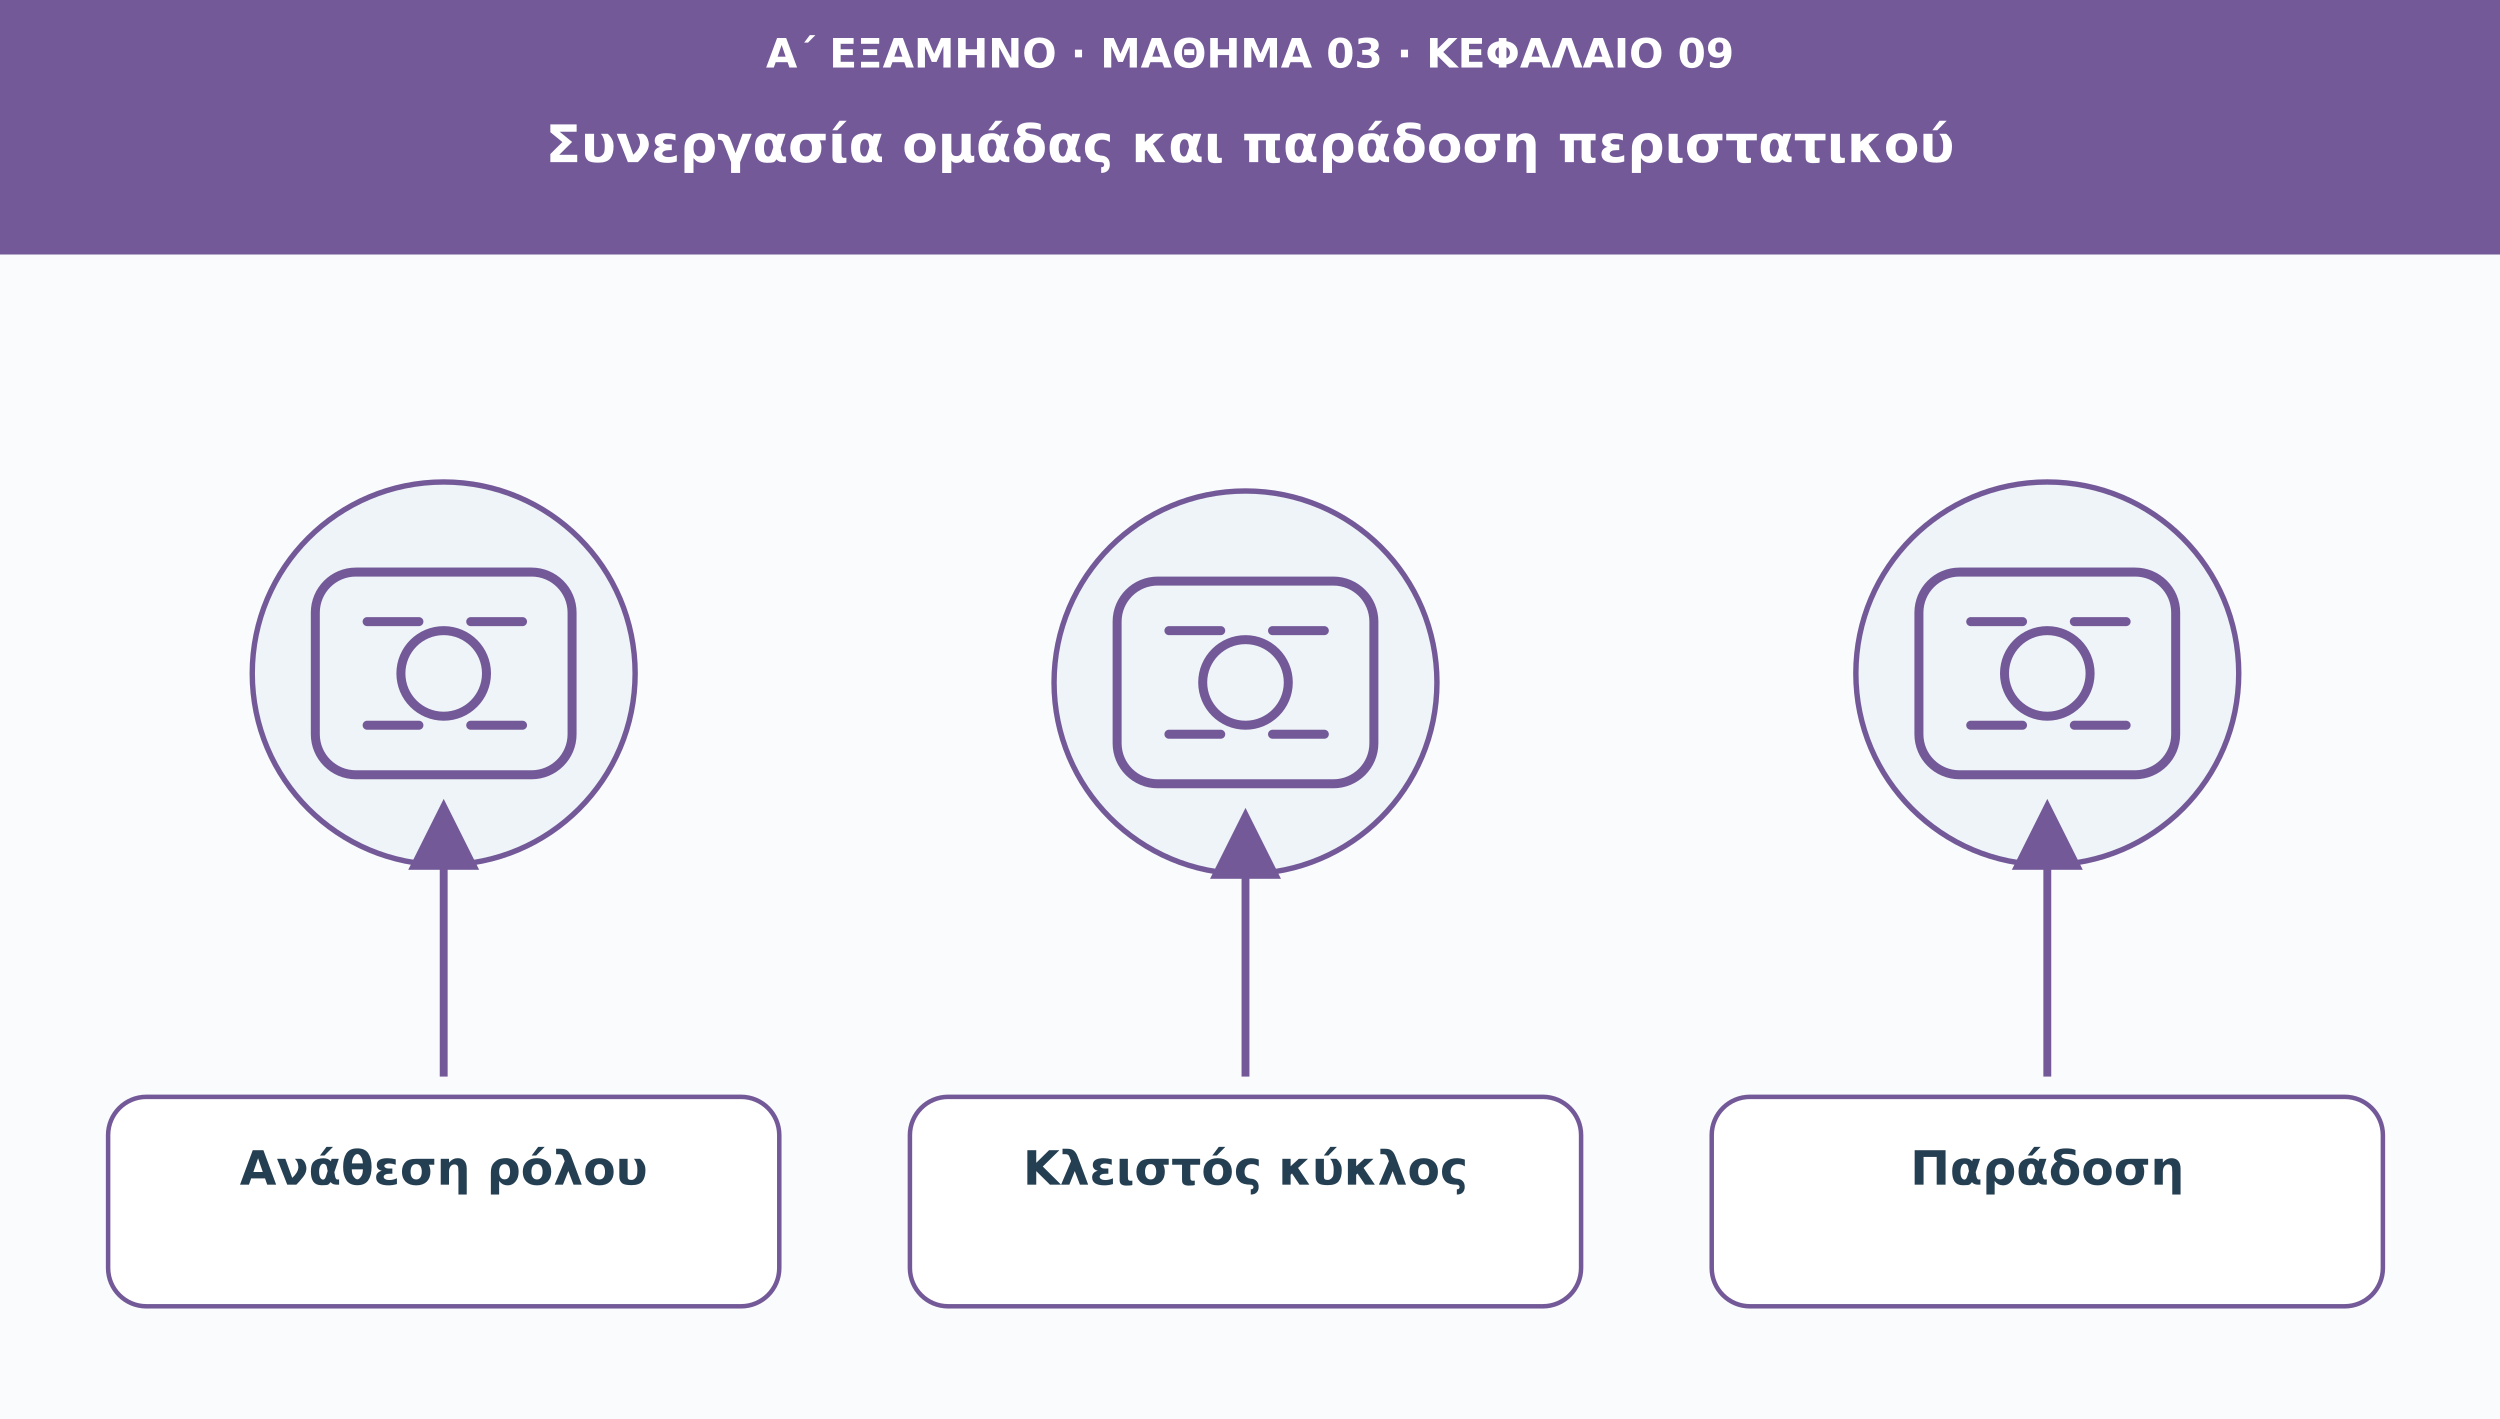
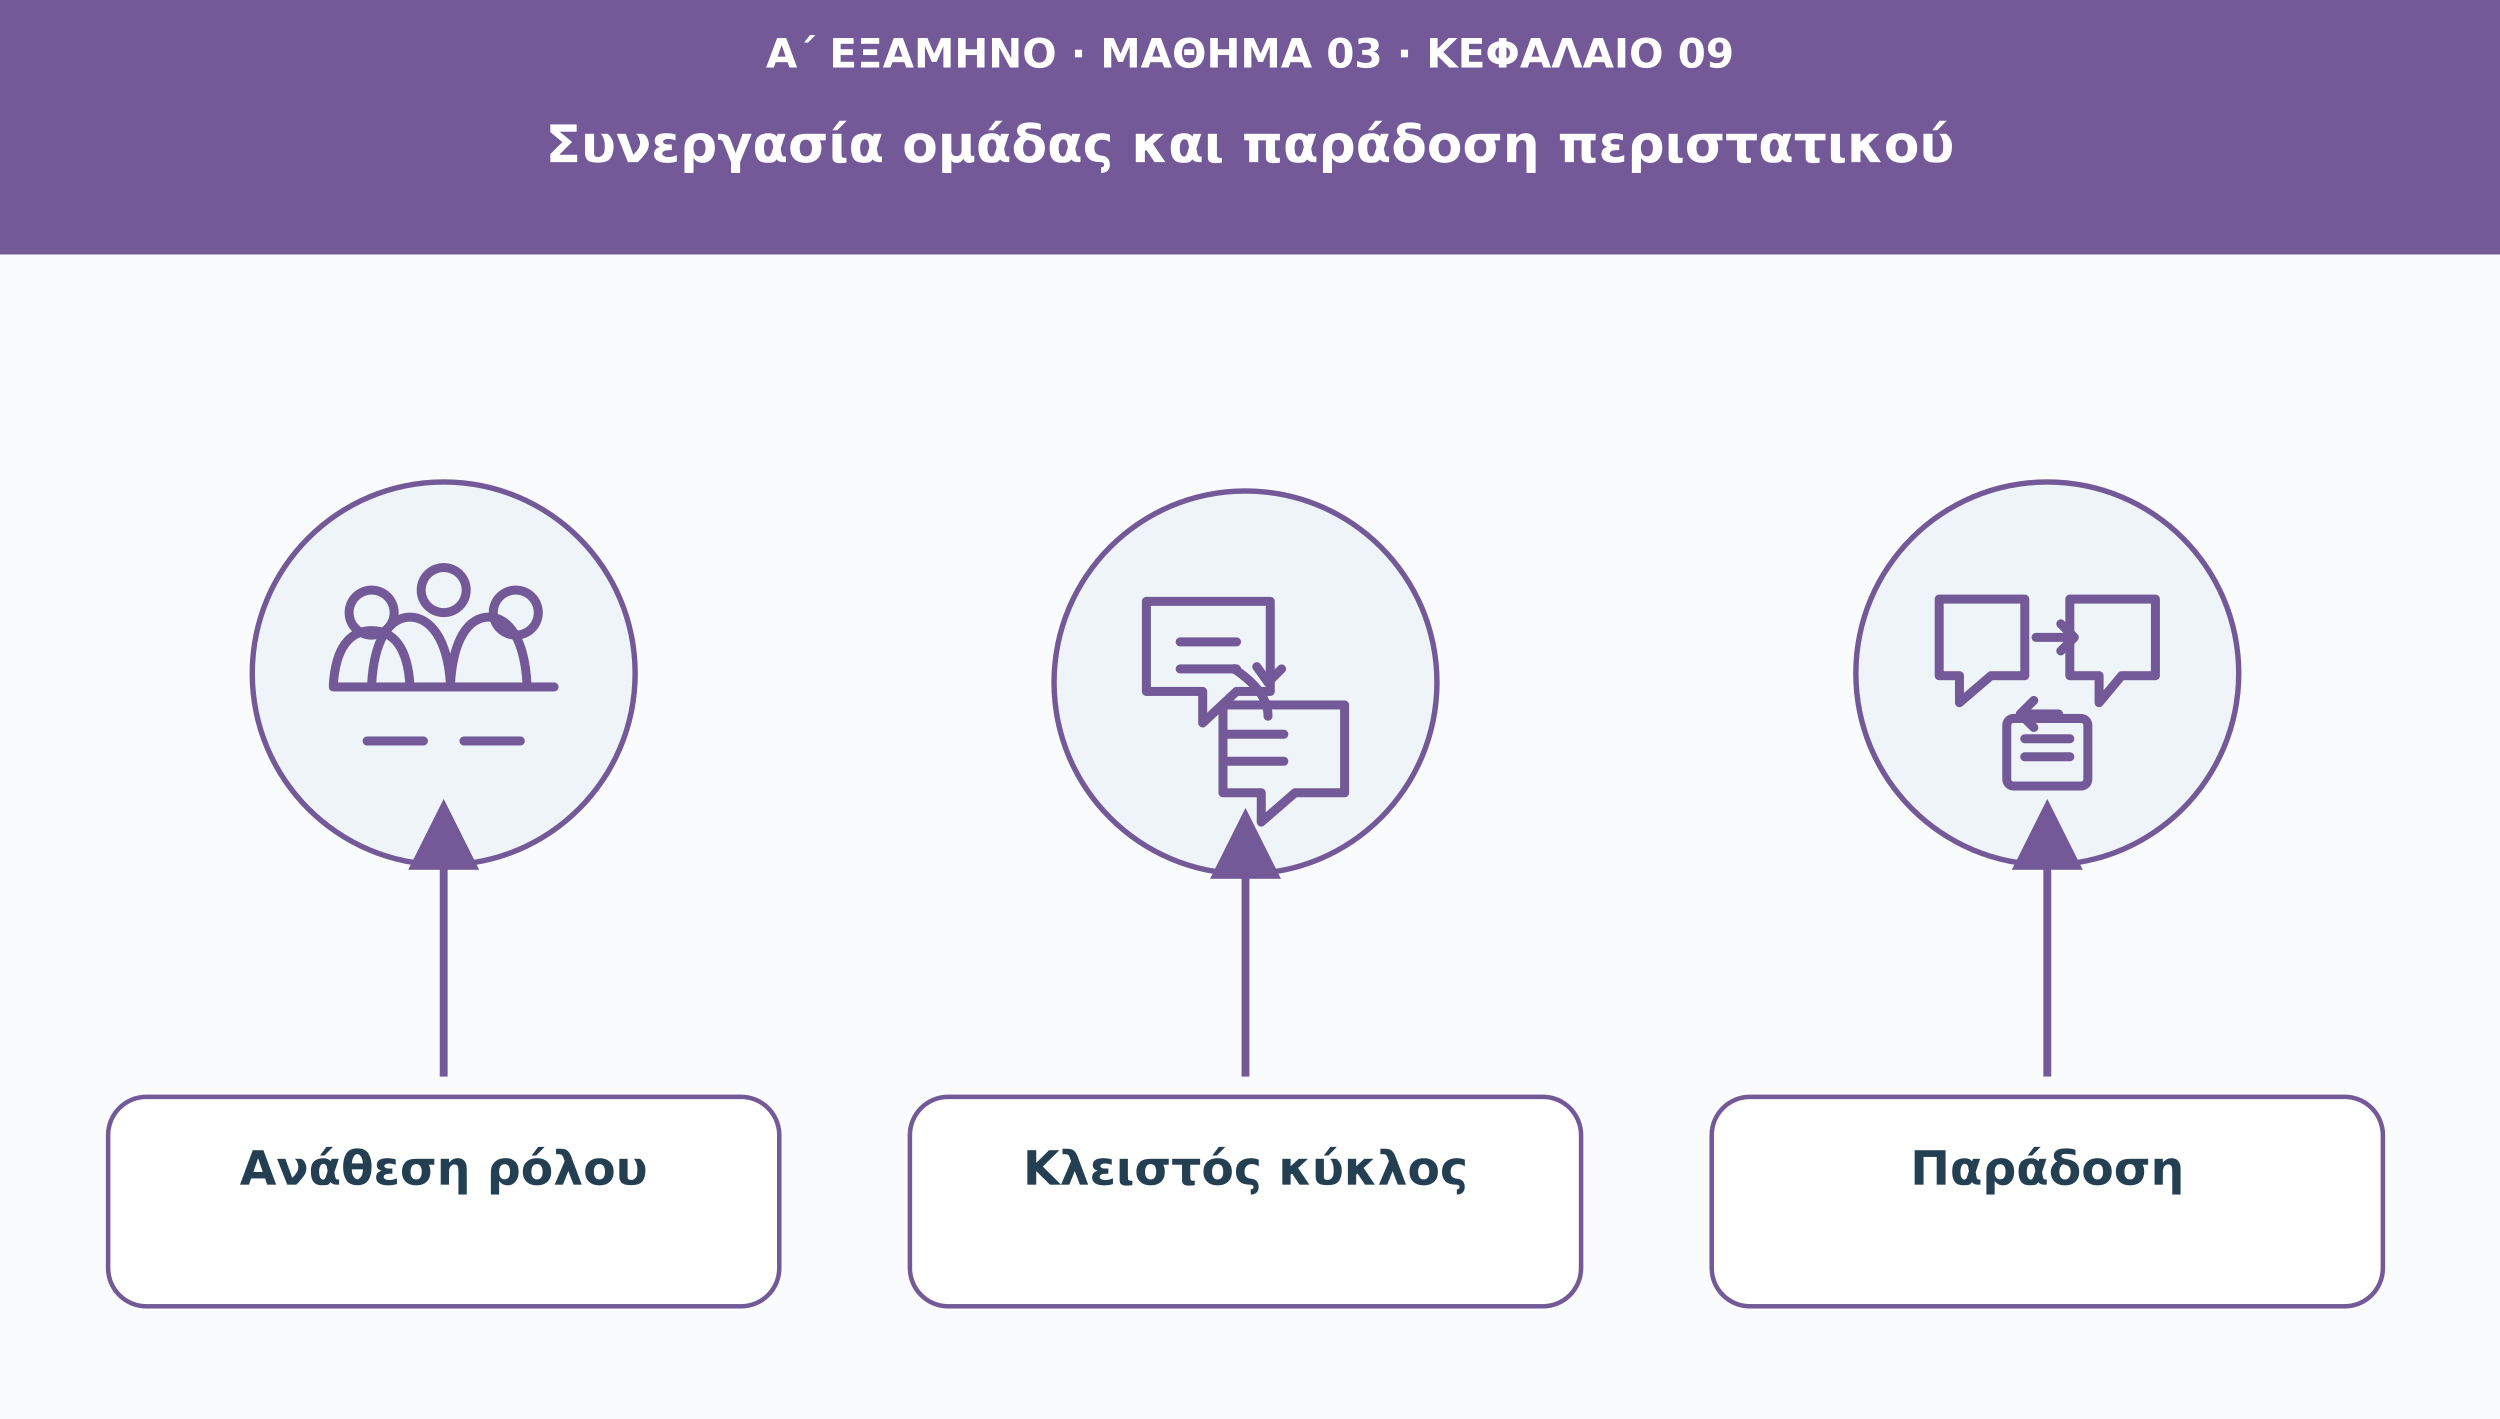
<svg xmlns="http://www.w3.org/2000/svg" viewBox="0 0 1110 630" role="img" aria-labelledby="t d">
  <defs>
    <marker id="arr" viewBox="0 0 10 10" markerWidth="9" markerHeight="9" refX="8" refY="5" orient="auto">
      <path d="M0 0L10 5L0 10Z" fill="#735998" />
    </marker>
  </defs>
  <rect width="1110" height="630" fill="#f9fbfd" />
  <rect width="1110" height="113" fill="#735998" />
  <text x="555" y="30" font-family="DejaVu Sans,Arial,sans-serif" font-size="18" fill="#ffffff" font-weight="690" text-anchor="middle">Α΄ ΕΞΑΜΗΝΟ · ΜΑΘΗΜΑ 03 · ΚΕΦΑΛΑΙΟ 09</text>
  <text x="555" y="72" font-family="DejaVu Sans,Arial,sans-serif" font-size="23" fill="#ffffff" font-weight="720" text-anchor="middle">Συνεργασία ομάδας και παράδοση περιστατικού</text>
  <circle cx="197" cy="299" r="85" fill="#eef4f8" stroke="#735998" stroke-width="2.4" />
  <g transform="translate(197 299)" fill="none" stroke="#735998" stroke-width="4" stroke-linecap="round" stroke-linejoin="round">
-     <rect x="-57" y="-45" width="114" height="90" rx="18" />
-     <circle r="19" />
-     <path d="M-34-23h23m23 0h23m-69 46h23m23 0h23" />
+     <circle cx="-32" cy="-27" r="10" />
+     <circle cx="0" cy="-37" r="10" />
+     <circle cx="32" cy="-27" r="10" />
+     <path d="M-49 5c1-16 7-24 17-24s16 8 17 24m-17 0c1-20 8-30 17-30S2-15 3 5M3 5c1-20 8-30 17-30S36-15 37 5m-86 1H49" />
+     <path d="M-34 30h25m18 0h25" />
  </g>
  <path d="M197 478L197 361" stroke="#735998" stroke-width="3.5" marker-end="url(#arr)" />
  <rect x="48" y="487" width="298" height="93" rx="17" fill="#ffffff" stroke="#735998" stroke-width="2" />
  <text x="197" y="526" font-family="DejaVu Sans,Arial,sans-serif" font-size="21" fill="#253f52" font-weight="700" text-anchor="middle">Ανάθεση ρόλου</text>
  <circle cx="553" cy="303" r="85" fill="#eef4f8" stroke="#735998" stroke-width="2.4" />
  <g transform="translate(553 303)" fill="none" stroke="#735998" stroke-width="4" stroke-linecap="round" stroke-linejoin="round">
-     <rect x="-57" y="-45" width="114" height="90" rx="18" />
-     <circle r="19" />
-     <path d="M-34-23h23m23 0h23m-69 46h23m23 0h23" />
+     <path d="M-44-36h55v40H-4l-15 14V4h-25zM-10 10h54v39H22L7 62V49h-17z" />
+     <path d="M-29-18h25m-25 12h25m-4 29h25m-25 12h25" />
+     <path d="M-5-6q15 10 15 21m-5-22 5 7 6-6" />
  </g>
  <path d="M553 478L553 365" stroke="#735998" stroke-width="3.5" marker-end="url(#arr)" />
  <rect x="404" y="487" width="298" height="93" rx="17" fill="#ffffff" stroke="#735998" stroke-width="2" />
  <text x="553" y="526" font-family="DejaVu Sans,Arial,sans-serif" font-size="21" fill="#253f52" font-weight="700" text-anchor="middle">Κλειστός κύκλος</text>
  <circle cx="909" cy="299" r="85" fill="#eef4f8" stroke="#735998" stroke-width="2.4" />
  <g transform="translate(909 299)" fill="none" stroke="#735998" stroke-width="4" stroke-linecap="round" stroke-linejoin="round">
-     <rect x="-57" y="-45" width="114" height="90" rx="18" />
-     <circle r="19" />
-     <path d="M-34-23h23m23 0h23m-69 46h23m23 0h23" />
+     <path d="M-48-33h38v34h-15L-39 13V1h-9zM10-33h38v34H33L23 13V1H10z" />
+     <path d="M-5-16H12l-6-6m6 6-6 6M5 18H-12l6-6m-6 6 6 6" />
+     <rect x="-18" y="20" width="36" height="30" rx="3" />
+     <path d="M-10 29h20m-20 8h20" />
  </g>
  <path d="M909 478L909 361" stroke="#735998" stroke-width="3.5" marker-end="url(#arr)" />
  <rect x="760" y="487" width="298" height="93" rx="17" fill="#ffffff" stroke="#735998" stroke-width="2" />
  <text x="909" y="526" font-family="DejaVu Sans,Arial,sans-serif" font-size="21" fill="#253f52" font-weight="700" text-anchor="middle">Παράδοση</text>
</svg>
